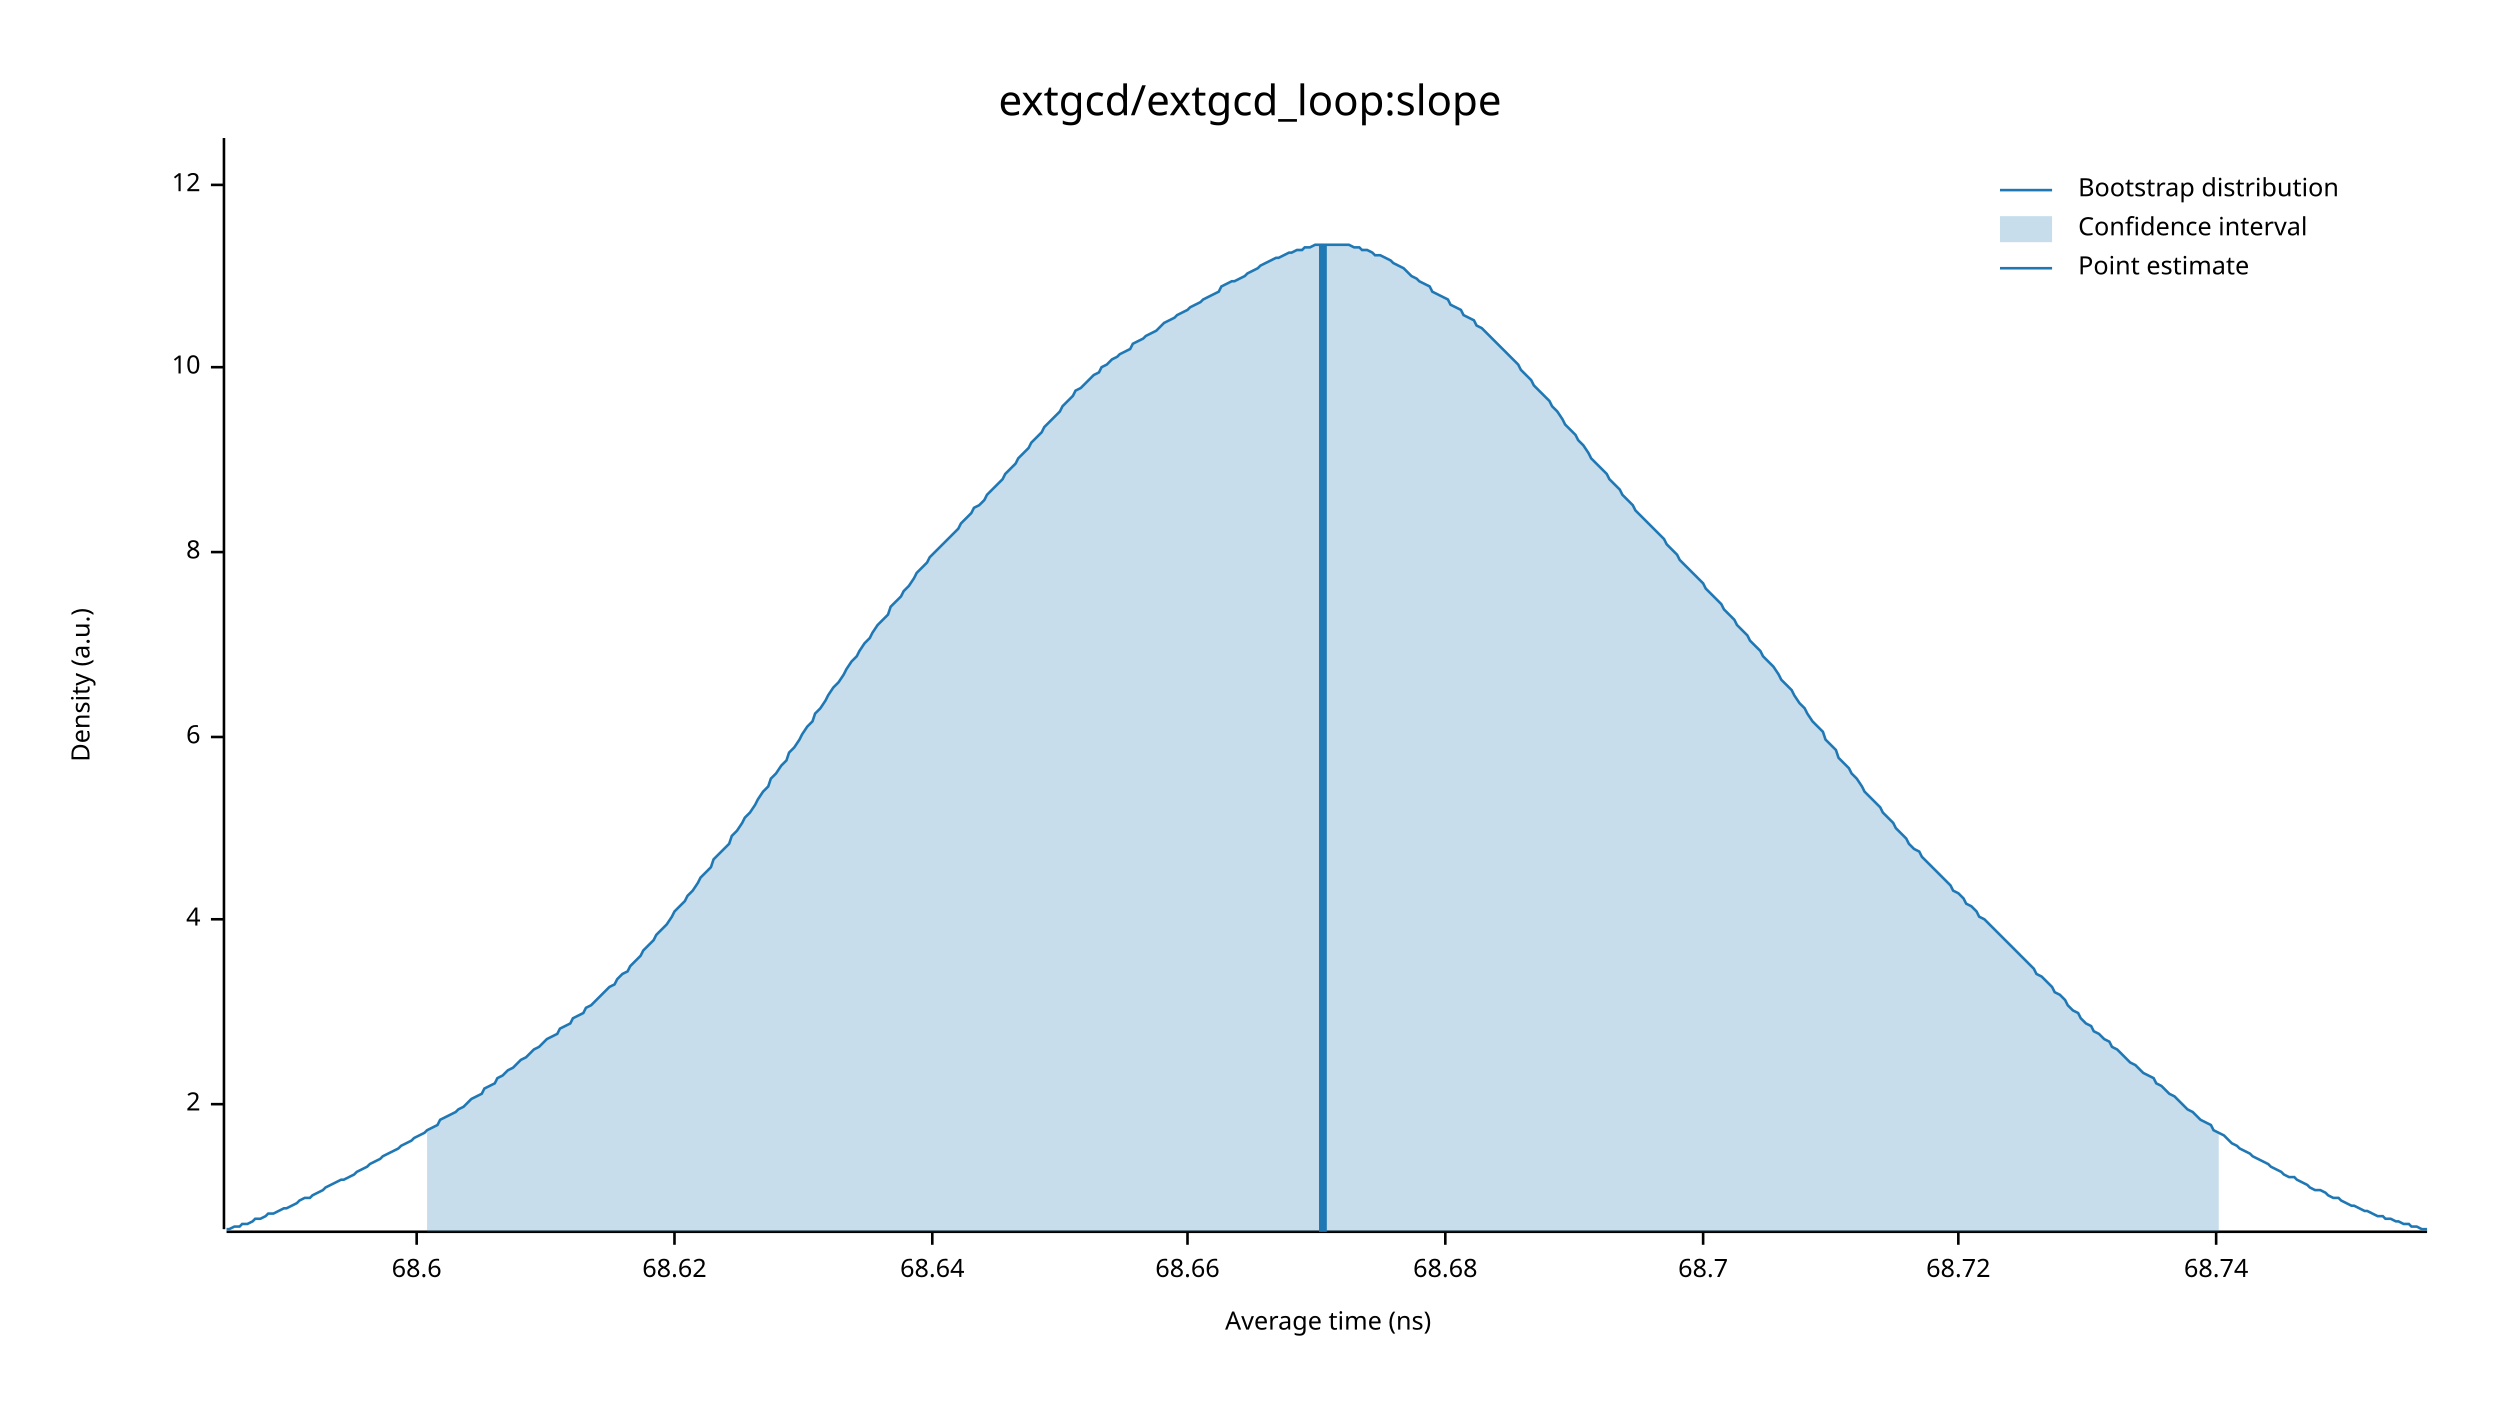
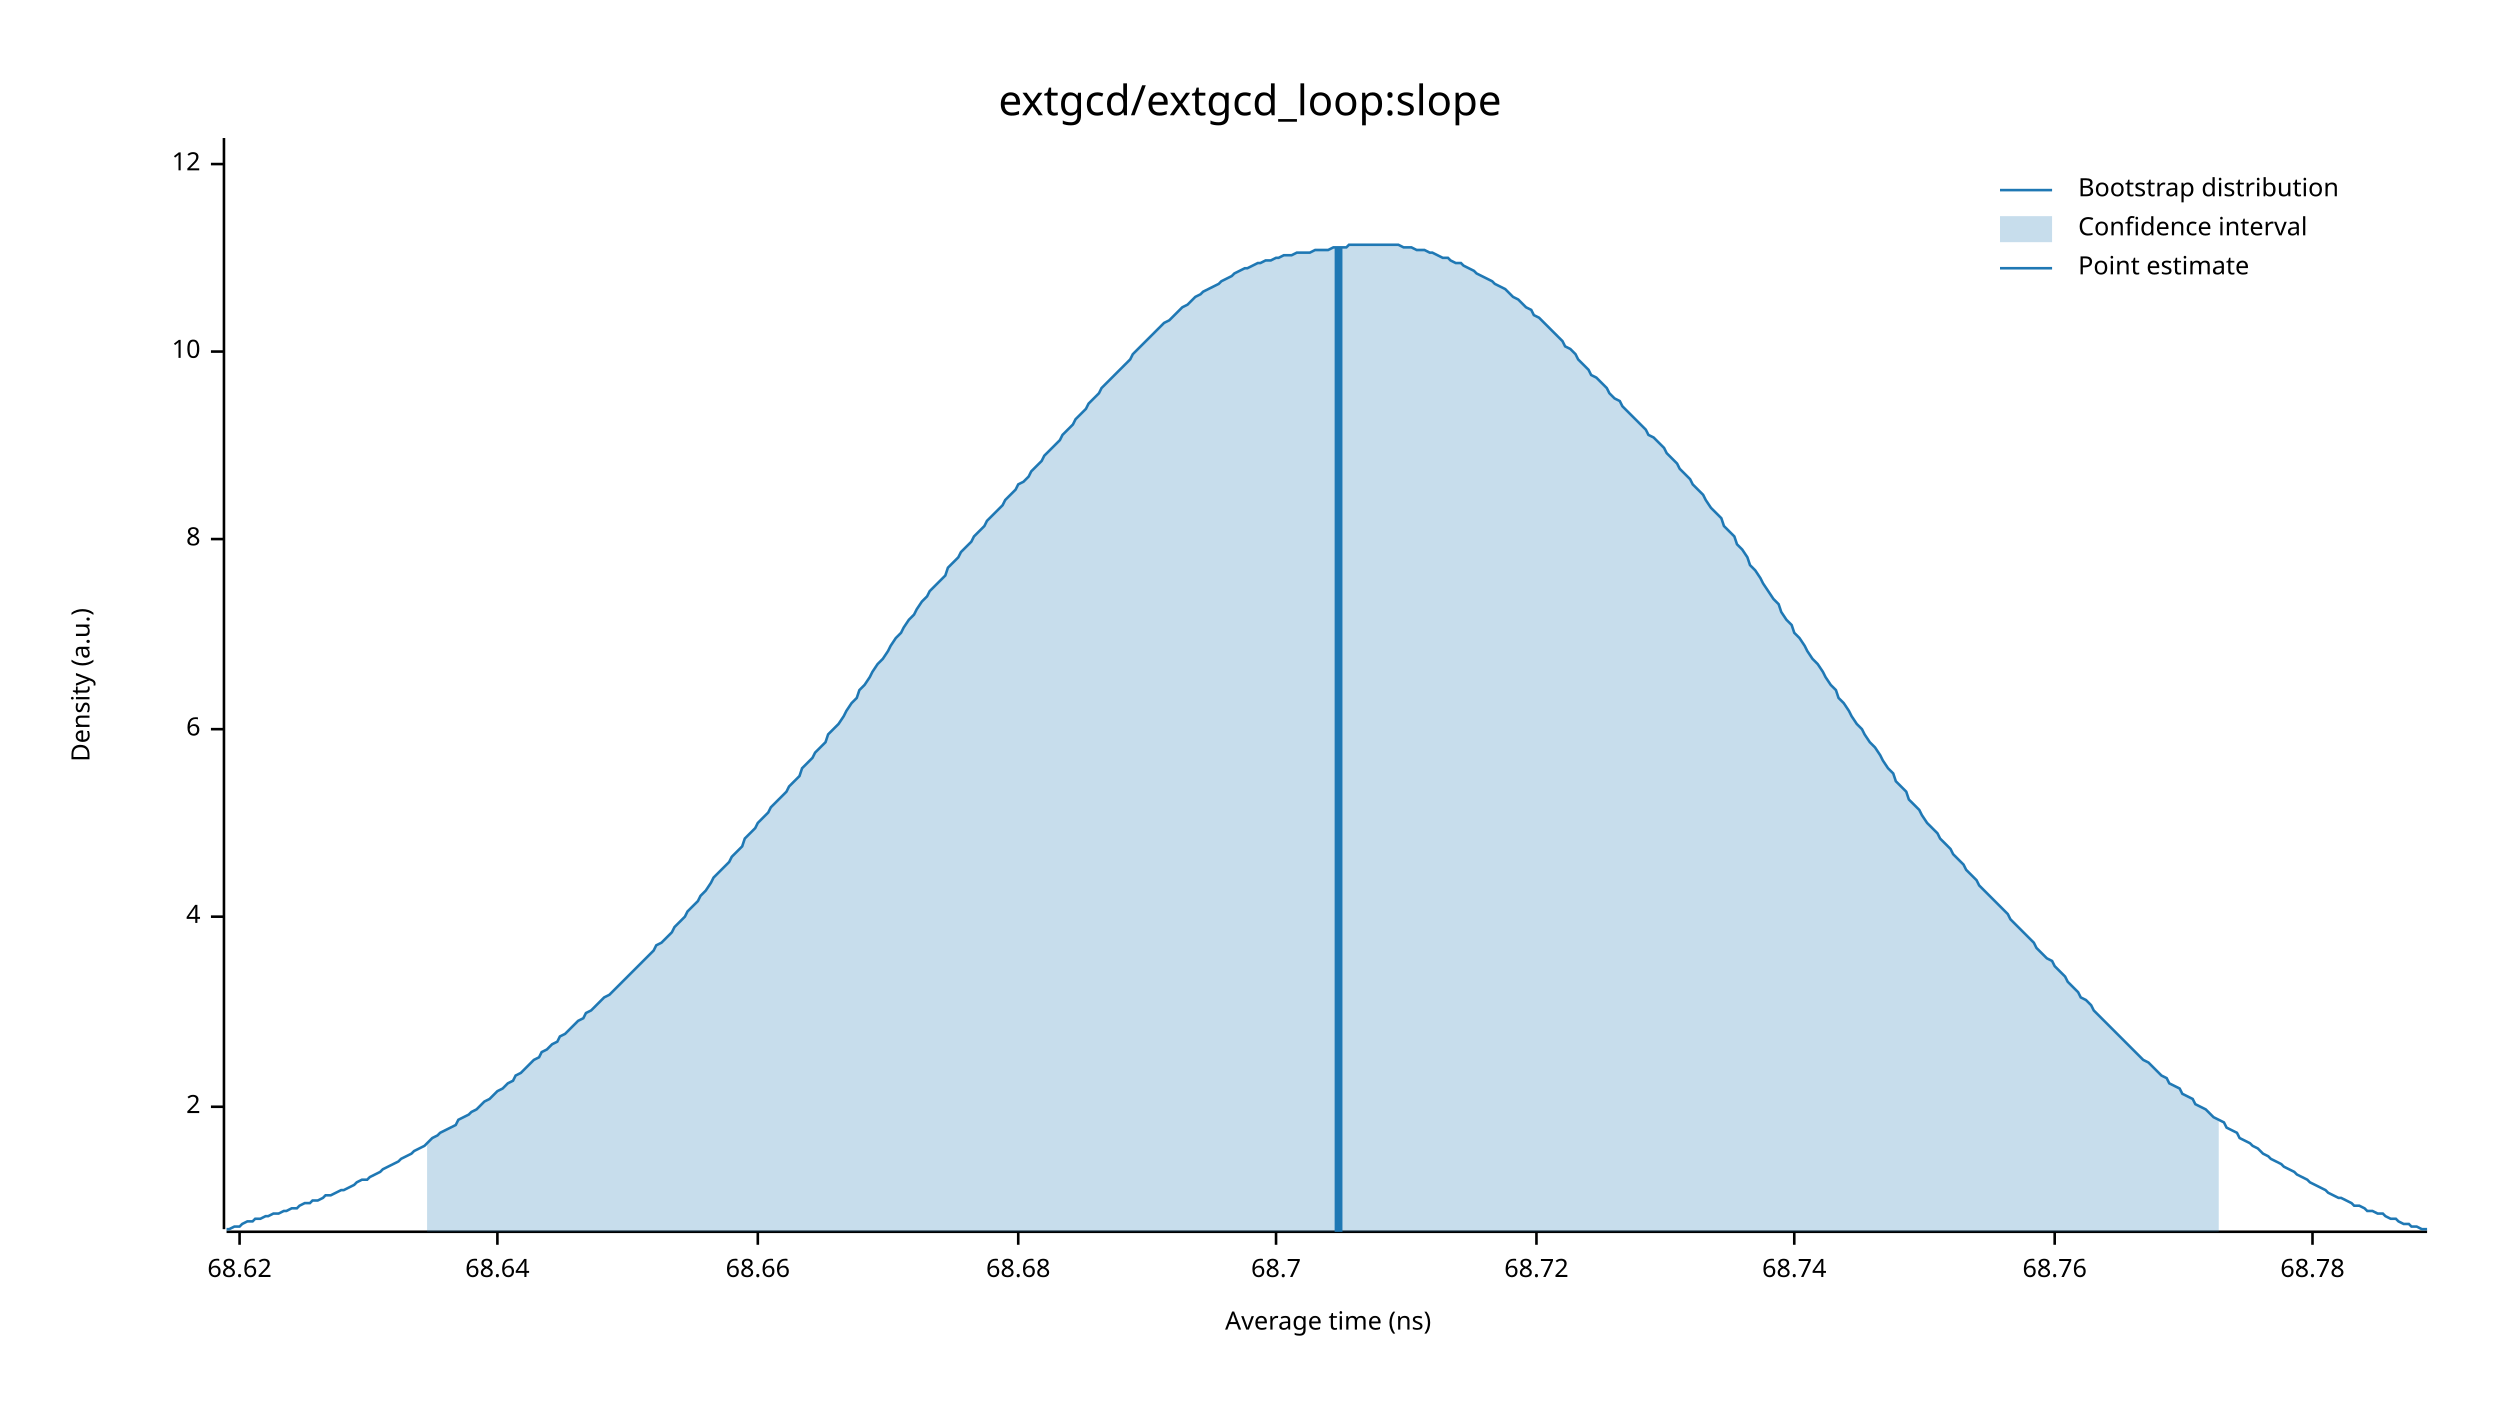
<svg xmlns="http://www.w3.org/2000/svg" width="960" height="540" viewBox="0 0 960 540">
  <text x="480" y="32" dy="0.76em" text-anchor="middle" font-family="sans-serif" font-size="16.129" opacity="1" fill="#000000">
extgcd/extgcd_loop:slope
</text>
  <text x="27" y="263" dy="0.76em" text-anchor="middle" font-family="sans-serif" font-size="9.677" opacity="1" fill="#000000" transform="rotate(270, 27, 263)">
Density (a.u.)
</text>
  <text x="510" y="513" dy="-0.5ex" text-anchor="middle" font-family="sans-serif" font-size="9.677" opacity="1" fill="#000000">
Average time (ns)
</text>
  <polyline fill="none" opacity="1" stroke="#000000" stroke-width="1" points="86,53 86,472 " />
-   <text x="77" y="424" dy="0.5ex" text-anchor="end" font-family="sans-serif" font-size="9.677" opacity="1" fill="#000000">
+   <text x="77" y="425" dy="0.5ex" text-anchor="end" font-family="sans-serif" font-size="9.677" opacity="1" fill="#000000">
2
</text>
-   <polyline fill="none" opacity="1" stroke="#000000" stroke-width="1" points="81,424 86,424 " />
-   <text x="77" y="353" dy="0.5ex" text-anchor="end" font-family="sans-serif" font-size="9.677" opacity="1" fill="#000000">
+   <polyline fill="none" opacity="1" stroke="#000000" stroke-width="1" points="81,425 86,425 " />
+   <text x="77" y="352" dy="0.5ex" text-anchor="end" font-family="sans-serif" font-size="9.677" opacity="1" fill="#000000">
4
</text>
-   <polyline fill="none" opacity="1" stroke="#000000" stroke-width="1" points="81,353 86,353 " />
-   <text x="77" y="283" dy="0.5ex" text-anchor="end" font-family="sans-serif" font-size="9.677" opacity="1" fill="#000000">
+   <polyline fill="none" opacity="1" stroke="#000000" stroke-width="1" points="81,352 86,352 " />
+   <text x="77" y="280" dy="0.5ex" text-anchor="end" font-family="sans-serif" font-size="9.677" opacity="1" fill="#000000">
6
</text>
-   <polyline fill="none" opacity="1" stroke="#000000" stroke-width="1" points="81,283 86,283 " />
-   <text x="77" y="212" dy="0.5ex" text-anchor="end" font-family="sans-serif" font-size="9.677" opacity="1" fill="#000000">
+   <polyline fill="none" opacity="1" stroke="#000000" stroke-width="1" points="81,280 86,280 " />
+   <text x="77" y="207" dy="0.5ex" text-anchor="end" font-family="sans-serif" font-size="9.677" opacity="1" fill="#000000">
8
</text>
-   <polyline fill="none" opacity="1" stroke="#000000" stroke-width="1" points="81,212 86,212 " />
-   <text x="77" y="141" dy="0.5ex" text-anchor="end" font-family="sans-serif" font-size="9.677" opacity="1" fill="#000000">
+   <polyline fill="none" opacity="1" stroke="#000000" stroke-width="1" points="81,207 86,207 " />
+   <text x="77" y="135" dy="0.5ex" text-anchor="end" font-family="sans-serif" font-size="9.677" opacity="1" fill="#000000">
10
</text>
-   <polyline fill="none" opacity="1" stroke="#000000" stroke-width="1" points="81,141 86,141 " />
-   <text x="77" y="71" dy="0.5ex" text-anchor="end" font-family="sans-serif" font-size="9.677" opacity="1" fill="#000000">
+   <polyline fill="none" opacity="1" stroke="#000000" stroke-width="1" points="81,135 86,135 " />
+   <text x="77" y="63" dy="0.5ex" text-anchor="end" font-family="sans-serif" font-size="9.677" opacity="1" fill="#000000">
12
</text>
-   <polyline fill="none" opacity="1" stroke="#000000" stroke-width="1" points="81,71 86,71 " />
+   <polyline fill="none" opacity="1" stroke="#000000" stroke-width="1" points="81,63 86,63 " />
  <polyline fill="none" opacity="1" stroke="#000000" stroke-width="1" points="87,473 932,473 " />
-   <text x="160" y="483" dy="0.76em" text-anchor="middle" font-family="sans-serif" font-size="9.677" opacity="1" fill="#000000">
- 68.6
- </text>
-   <polyline fill="none" opacity="1" stroke="#000000" stroke-width="1" points="160,473 160,478 " />
-   <text x="259" y="483" dy="0.76em" text-anchor="middle" font-family="sans-serif" font-size="9.677" opacity="1" fill="#000000">
+   <text x="92" y="483" dy="0.76em" text-anchor="middle" font-family="sans-serif" font-size="9.677" opacity="1" fill="#000000">
68.62
</text>
-   <polyline fill="none" opacity="1" stroke="#000000" stroke-width="1" points="259,473 259,478 " />
-   <text x="358" y="483" dy="0.76em" text-anchor="middle" font-family="sans-serif" font-size="9.677" opacity="1" fill="#000000">
+   <polyline fill="none" opacity="1" stroke="#000000" stroke-width="1" points="92,473 92,478 " />
+   <text x="191" y="483" dy="0.76em" text-anchor="middle" font-family="sans-serif" font-size="9.677" opacity="1" fill="#000000">
68.64
</text>
-   <polyline fill="none" opacity="1" stroke="#000000" stroke-width="1" points="358,473 358,478 " />
-   <text x="456" y="483" dy="0.76em" text-anchor="middle" font-family="sans-serif" font-size="9.677" opacity="1" fill="#000000">
+   <polyline fill="none" opacity="1" stroke="#000000" stroke-width="1" points="191,473 191,478 " />
+   <text x="291" y="483" dy="0.76em" text-anchor="middle" font-family="sans-serif" font-size="9.677" opacity="1" fill="#000000">
68.66
</text>
-   <polyline fill="none" opacity="1" stroke="#000000" stroke-width="1" points="456,473 456,478 " />
-   <text x="555" y="483" dy="0.76em" text-anchor="middle" font-family="sans-serif" font-size="9.677" opacity="1" fill="#000000">
+   <polyline fill="none" opacity="1" stroke="#000000" stroke-width="1" points="291,473 291,478 " />
+   <text x="391" y="483" dy="0.76em" text-anchor="middle" font-family="sans-serif" font-size="9.677" opacity="1" fill="#000000">
68.68
</text>
-   <polyline fill="none" opacity="1" stroke="#000000" stroke-width="1" points="555,473 555,478 " />
-   <text x="654" y="483" dy="0.76em" text-anchor="middle" font-family="sans-serif" font-size="9.677" opacity="1" fill="#000000">
+   <polyline fill="none" opacity="1" stroke="#000000" stroke-width="1" points="391,473 391,478 " />
+   <text x="490" y="483" dy="0.76em" text-anchor="middle" font-family="sans-serif" font-size="9.677" opacity="1" fill="#000000">
68.7
</text>
-   <polyline fill="none" opacity="1" stroke="#000000" stroke-width="1" points="654,473 654,478 " />
-   <text x="752" y="483" dy="0.76em" text-anchor="middle" font-family="sans-serif" font-size="9.677" opacity="1" fill="#000000">
+   <polyline fill="none" opacity="1" stroke="#000000" stroke-width="1" points="490,473 490,478 " />
+   <text x="590" y="483" dy="0.76em" text-anchor="middle" font-family="sans-serif" font-size="9.677" opacity="1" fill="#000000">
68.72
</text>
-   <polyline fill="none" opacity="1" stroke="#000000" stroke-width="1" points="752,473 752,478 " />
-   <text x="851" y="483" dy="0.76em" text-anchor="middle" font-family="sans-serif" font-size="9.677" opacity="1" fill="#000000">
+   <polyline fill="none" opacity="1" stroke="#000000" stroke-width="1" points="590,473 590,478 " />
+   <text x="689" y="483" dy="0.76em" text-anchor="middle" font-family="sans-serif" font-size="9.677" opacity="1" fill="#000000">
68.74
</text>
-   <polyline fill="none" opacity="1" stroke="#000000" stroke-width="1" points="851,473 851,478 " />
-   <polyline fill="none" opacity="1" stroke="#1F78B4" stroke-width="1" points="87,472 88,472 90,471 92,471 93,470 95,470 97,469 98,468 100,468 102,467 103,466 105,466 107,465 109,464 110,464 112,463 114,462 115,461 117,460 119,460 120,459 122,458 124,457 125,456 127,455 129,454 131,453 132,453 134,452 136,451 137,450 139,449 141,448 142,447 144,446 146,445 147,444 149,443 151,442 153,441 154,440 156,439 158,438 159,437 161,436 163,435 164,434 166,433 168,432 169,430 171,429 173,428 175,427 176,426 178,425 180,423 181,422 183,421 185,420 186,418 188,417 190,416 191,414 193,413 195,411 197,410 198,409 200,407 202,406 203,405 205,403 207,402 208,401 210,399 212,398 214,397 215,395 217,394 219,393 220,391 222,390 224,389 225,387 227,386 229,384 230,383 232,381 234,379 236,378 237,376 239,374 241,373 242,371 244,369 246,367 247,365 249,363 251,361 252,359 254,357 256,355 258,352 259,350 261,348 263,346 264,344 266,342 268,339 269,337 271,335 273,333 274,330 276,328 278,326 280,324 281,321 283,319 285,316 286,314 288,312 290,309 291,307 293,304 295,302 296,299 298,297 300,294 302,292 303,289 305,287 307,284 308,282 310,279 312,277 313,274 315,272 317,269 318,267 320,264 322,262 324,259 325,257 327,254 329,252 330,250 332,247 334,245 335,243 337,240 339,238 341,236 342,233 344,231 346,229 347,227 349,225 351,222 352,220 354,218 356,216 357,214 359,212 361,210 363,208 364,207 366,205 368,203 369,201 371,199 373,197 374,195 376,194 378,192 379,190 381,188 383,186 385,184 386,182 388,180 390,178 391,176 393,174 395,172 396,170 398,168 400,166 401,164 403,162 405,160 407,158 408,156 410,154 412,152 413,150 415,149 417,147 418,146 420,144 422,143 423,141 425,140 427,138 429,137 430,136 432,135 434,134 435,132 437,131 439,130 440,129 442,128 444,127 445,126 447,124 449,123 451,122 452,121 454,120 456,119 457,118 459,117 461,116 462,115 464,114 466,113 468,112 469,110 471,109 473,108 474,108 476,107 478,106 479,105 481,104 483,103 484,102 486,101 488,100 490,99 491,99 493,98 495,97 496,97 498,96 500,96 501,95 503,95 505,94 506,94 508,94 510,94 512,94 513,94 515,94 517,94 518,94 520,95 522,95 523,96 525,96 527,97 528,98 530,98 532,99 534,100 535,101 537,102 539,103 540,104 542,106 544,107 545,108 547,109 549,110 550,112 552,113 554,114 556,115 557,117 559,118 561,119 562,121 564,122 566,123 567,125 569,126 571,128 573,130 574,131 576,133 578,135 579,136 581,138 583,140 584,142 586,144 588,146 589,148 591,150 593,152 595,154 596,156 598,158 600,161 601,163 603,165 605,167 606,169 608,171 610,174 611,176 613,178 615,180 617,182 618,184 620,186 622,188 623,190 625,192 627,194 628,196 630,198 632,200 633,201 635,203 637,205 639,207 640,209 642,211 644,213 645,215 647,217 649,219 650,220 652,222 654,224 655,226 657,228 659,230 661,232 662,234 664,236 666,238 667,240 669,242 671,244 672,246 674,248 676,250 677,252 679,254 681,256 683,259 684,261 686,263 688,265 689,267 691,270 693,272 694,274 696,277 698,279 700,281 701,284 703,286 705,288 706,291 708,293 710,295 711,297 713,299 715,302 716,304 718,306 720,308 722,310 723,312 725,314 727,316 728,318 730,320 732,322 733,324 735,326 737,327 738,329 740,331 742,333 744,335 745,336 747,338 749,340 750,342 752,343 754,345 755,347 757,348 759,350 760,352 762,353 764,355 766,357 767,358 769,360 771,362 772,363 774,365 776,367 777,368 779,370 781,372 782,374 784,375 786,377 788,379 789,381 791,382 793,384 794,386 796,388 798,389 799,391 801,393 803,394 804,396 806,397 808,399 810,400 811,402 813,403 815,405 816,406 818,408 820,409 821,410 823,412 825,413 827,414 828,416 830,417 832,419 833,420 835,421 837,423 838,424 840,426 842,427 843,428 845,430 847,431 849,432 850,434 852,435 854,436 855,437 857,439 859,440 860,441 862,442 864,443 865,444 867,445 869,446 871,447 872,448 874,449 876,450 877,451 879,452 881,452 882,453 884,454 886,455 887,456 889,457 891,457 893,458 894,459 896,460 898,460 899,461 901,462 903,463 904,463 906,464 908,465 909,465 911,466 913,467 915,467 916,468 918,468 920,469 921,469 923,470 925,470 926,471 928,471 930,472 932,472 " />
-   <polygon opacity="0.25" fill="#1F78B4" points="164,434 166,433 168,432 169,430 171,429 173,428 175,427 176,426 178,425 180,423 181,422 183,421 185,420 186,418 188,417 190,416 191,414 193,413 195,411 197,410 198,409 200,407 202,406 203,405 205,403 207,402 208,401 210,399 212,398 214,397 215,395 217,394 219,393 220,391 222,390 224,389 225,387 227,386 229,384 230,383 232,381 234,379 236,378 237,376 239,374 241,373 242,371 244,369 246,367 247,365 249,363 251,361 252,359 254,357 256,355 258,352 259,350 261,348 263,346 264,344 266,342 268,339 269,337 271,335 273,333 274,330 276,328 278,326 280,324 281,321 283,319 285,316 286,314 288,312 290,309 291,307 293,304 295,302 296,299 298,297 300,294 302,292 303,289 305,287 307,284 308,282 310,279 312,277 313,274 315,272 317,269 318,267 320,264 322,262 324,259 325,257 327,254 329,252 330,250 332,247 334,245 335,243 337,240 339,238 341,236 342,233 344,231 346,229 347,227 349,225 351,222 352,220 354,218 356,216 357,214 359,212 361,210 363,208 364,207 366,205 368,203 369,201 371,199 373,197 374,195 376,194 378,192 379,190 381,188 383,186 385,184 386,182 388,180 390,178 391,176 393,174 395,172 396,170 398,168 400,166 401,164 403,162 405,160 407,158 408,156 410,154 412,152 413,150 415,149 417,147 418,146 420,144 422,143 423,141 425,140 427,138 429,137 430,136 432,135 434,134 435,132 437,131 439,130 440,129 442,128 444,127 445,126 447,124 449,123 451,122 452,121 454,120 456,119 457,118 459,117 461,116 462,115 464,114 466,113 468,112 469,110 471,109 473,108 474,108 476,107 478,106 479,105 481,104 483,103 484,102 486,101 488,100 490,99 491,99 493,98 495,97 496,97 498,96 500,96 501,95 503,95 505,94 506,94 508,94 510,94 512,94 513,94 515,94 517,94 518,94 520,95 522,95 523,96 525,96 527,97 528,98 530,98 532,99 534,100 535,101 537,102 539,103 540,104 542,106 544,107 545,108 547,109 549,110 550,112 552,113 554,114 556,115 557,117 559,118 561,119 562,121 564,122 566,123 567,125 569,126 571,128 573,130 574,131 576,133 578,135 579,136 581,138 583,140 584,142 586,144 588,146 589,148 591,150 593,152 595,154 596,156 598,158 600,161 601,163 603,165 605,167 606,169 608,171 610,174 611,176 613,178 615,180 617,182 618,184 620,186 622,188 623,190 625,192 627,194 628,196 630,198 632,200 633,201 635,203 637,205 639,207 640,209 642,211 644,213 645,215 647,217 649,219 650,220 652,222 654,224 655,226 657,228 659,230 661,232 662,234 664,236 666,238 667,240 669,242 671,244 672,246 674,248 676,250 677,252 679,254 681,256 683,259 684,261 686,263 688,265 689,267 691,270 693,272 694,274 696,277 698,279 700,281 701,284 703,286 705,288 706,291 708,293 710,295 711,297 713,299 715,302 716,304 718,306 720,308 722,310 723,312 725,314 727,316 728,318 730,320 732,322 733,324 735,326 737,327 738,329 740,331 742,333 744,335 745,336 747,338 749,340 750,342 752,343 754,345 755,347 757,348 759,350 760,352 762,353 764,355 766,357 767,358 769,360 771,362 772,363 774,365 776,367 777,368 779,370 781,372 782,374 784,375 786,377 788,379 789,381 791,382 793,384 794,386 796,388 798,389 799,391 801,393 803,394 804,396 806,397 808,399 810,400 811,402 813,403 815,405 816,406 818,408 820,409 821,410 823,412 825,413 827,414 828,416 830,417 832,419 833,420 835,421 837,423 838,424 840,426 842,427 843,428 845,430 847,431 849,432 850,434 852,435 852,473 164,473 " />
-   <polyline fill="none" opacity="1" stroke="#1F78B4" stroke-width="3" points="508,473 508,94 " />
+   <polyline fill="none" opacity="1" stroke="#000000" stroke-width="1" points="689,473 689,478 " />
+   <text x="789" y="483" dy="0.76em" text-anchor="middle" font-family="sans-serif" font-size="9.677" opacity="1" fill="#000000">
+ 68.76
+ </text>
+   <polyline fill="none" opacity="1" stroke="#000000" stroke-width="1" points="789,473 789,478 " />
+   <text x="888" y="483" dy="0.76em" text-anchor="middle" font-family="sans-serif" font-size="9.677" opacity="1" fill="#000000">
+ 68.78
+ </text>
+   <polyline fill="none" opacity="1" stroke="#000000" stroke-width="1" points="888,473 888,478 " />
+   <polyline fill="none" opacity="1" stroke="#1F78B4" stroke-width="1" points="87,472 88,472 90,471 92,471 93,470 95,469 97,469 98,468 100,468 102,467 103,467 105,466 107,466 109,465 110,465 112,464 114,464 115,463 117,462 119,462 120,461 122,461 124,460 125,459 127,459 129,458 131,457 132,457 134,456 136,455 137,454 139,453 141,453 142,452 144,451 146,450 147,449 149,448 151,447 153,446 154,445 156,444 158,443 159,442 161,441 163,440 164,439 166,437 168,436 169,435 171,434 173,433 175,432 176,430 178,429 180,428 181,427 183,426 185,424 186,423 188,422 190,420 191,419 193,418 195,416 197,415 198,413 200,412 202,410 203,409 205,407 207,406 208,404 210,403 212,401 214,400 215,398 217,397 219,395 220,394 222,392 224,391 225,389 227,388 229,386 230,385 232,383 234,382 236,380 237,379 239,377 241,375 242,374 244,372 246,370 247,369 249,367 251,365 252,363 254,362 256,360 258,358 259,356 261,354 263,352 264,350 266,348 268,346 269,344 271,342 273,339 274,337 276,335 278,333 280,331 281,329 283,327 285,325 286,322 288,320 290,318 291,316 293,314 295,312 296,310 298,308 300,306 302,304 303,302 305,300 307,298 308,295 310,293 312,291 313,289 315,287 317,285 318,282 320,280 322,278 324,275 325,273 327,270 329,268 330,265 332,263 334,260 335,258 337,255 339,253 341,250 342,248 344,245 346,243 347,241 349,238 351,236 352,234 354,231 356,229 357,227 359,225 361,223 363,221 364,218 366,216 368,214 369,212 371,210 373,208 374,206 376,204 378,202 379,200 381,198 383,196 385,194 386,192 388,190 390,188 391,186 393,185 395,183 396,181 398,179 400,177 401,175 403,173 405,171 407,169 408,167 410,165 412,163 413,161 415,159 417,157 418,155 420,153 422,151 423,149 425,147 427,145 429,143 430,142 432,140 434,138 435,136 437,134 439,132 440,131 442,129 444,127 445,126 447,124 449,123 451,121 452,120 454,118 456,117 457,116 459,114 461,113 462,112 464,111 466,110 468,109 469,108 471,107 473,106 474,105 476,104 478,103 479,103 481,102 483,101 484,101 486,100 488,100 490,99 491,99 493,98 495,98 496,98 498,97 500,97 501,97 503,97 505,96 506,96 508,96 510,96 512,95 513,95 515,95 517,95 518,94 520,94 522,94 523,94 525,94 527,94 528,94 530,94 532,94 534,94 535,94 537,94 539,95 540,95 542,95 544,96 545,96 547,96 549,97 550,97 552,98 554,99 556,99 557,100 559,101 561,101 562,102 564,103 566,104 567,105 569,106 571,107 573,108 574,109 576,110 578,111 579,112 581,114 583,115 584,116 586,118 588,119 589,121 591,122 593,124 595,126 596,127 598,129 600,131 601,133 603,134 605,136 606,138 608,140 610,142 611,144 613,145 615,147 617,149 618,151 620,153 622,154 623,156 625,158 627,160 628,161 630,163 632,165 633,167 635,168 637,170 639,172 640,174 642,176 644,178 645,180 647,182 649,184 650,186 652,188 654,190 655,192 657,195 659,197 661,199 662,202 664,204 666,206 667,209 669,211 671,214 672,217 674,219 676,222 677,224 679,227 681,230 683,232 684,235 686,238 688,240 689,243 691,245 693,248 694,250 696,253 698,255 700,258 701,260 703,263 705,265 706,268 708,270 710,273 711,275 713,278 715,280 716,282 718,285 720,287 722,290 723,292 725,295 727,297 728,300 730,302 732,304 733,307 735,309 737,311 738,313 740,316 742,318 744,320 745,322 747,324 749,326 750,328 752,330 754,332 755,334 757,336 759,338 760,340 762,342 764,344 766,346 767,347 769,349 771,351 772,353 774,355 776,357 777,358 779,360 781,362 782,364 784,366 786,368 788,369 789,371 791,373 793,375 794,377 796,379 798,381 799,383 801,384 803,386 804,388 806,390 808,392 810,394 811,395 813,397 815,399 816,400 818,402 820,404 821,405 823,407 825,408 827,410 828,411 830,413 832,414 833,416 835,417 837,418 838,420 840,421 842,422 843,424 845,425 847,426 849,428 850,429 852,430 854,431 855,433 857,434 859,435 860,437 862,438 864,439 865,440 867,441 869,443 871,444 872,445 874,446 876,447 877,448 879,449 881,450 882,451 884,452 886,453 887,454 889,455 891,456 893,457 894,458 896,459 898,460 899,460 901,461 903,462 904,463 906,463 908,464 909,465 911,465 913,466 915,466 916,467 918,468 920,468 921,469 923,470 925,470 926,471 928,471 930,472 932,472 " />
+   <polygon opacity="0.25" fill="#1F78B4" points="164,439 166,437 168,436 169,435 171,434 173,433 175,432 176,430 178,429 180,428 181,427 183,426 185,424 186,423 188,422 190,420 191,419 193,418 195,416 197,415 198,413 200,412 202,410 203,409 205,407 207,406 208,404 210,403 212,401 214,400 215,398 217,397 219,395 220,394 222,392 224,391 225,389 227,388 229,386 230,385 232,383 234,382 236,380 237,379 239,377 241,375 242,374 244,372 246,370 247,369 249,367 251,365 252,363 254,362 256,360 258,358 259,356 261,354 263,352 264,350 266,348 268,346 269,344 271,342 273,339 274,337 276,335 278,333 280,331 281,329 283,327 285,325 286,322 288,320 290,318 291,316 293,314 295,312 296,310 298,308 300,306 302,304 303,302 305,300 307,298 308,295 310,293 312,291 313,289 315,287 317,285 318,282 320,280 322,278 324,275 325,273 327,270 329,268 330,265 332,263 334,260 335,258 337,255 339,253 341,250 342,248 344,245 346,243 347,241 349,238 351,236 352,234 354,231 356,229 357,227 359,225 361,223 363,221 364,218 366,216 368,214 369,212 371,210 373,208 374,206 376,204 378,202 379,200 381,198 383,196 385,194 386,192 388,190 390,188 391,186 393,185 395,183 396,181 398,179 400,177 401,175 403,173 405,171 407,169 408,167 410,165 412,163 413,161 415,159 417,157 418,155 420,153 422,151 423,149 425,147 427,145 429,143 430,142 432,140 434,138 435,136 437,134 439,132 440,131 442,129 444,127 445,126 447,124 449,123 451,121 452,120 454,118 456,117 457,116 459,114 461,113 462,112 464,111 466,110 468,109 469,108 471,107 473,106 474,105 476,104 478,103 479,103 481,102 483,101 484,101 486,100 488,100 490,99 491,99 493,98 495,98 496,98 498,97 500,97 501,97 503,97 505,96 506,96 508,96 510,96 512,95 513,95 515,95 517,95 518,94 520,94 522,94 523,94 525,94 527,94 528,94 530,94 532,94 534,94 535,94 537,94 539,95 540,95 542,95 544,96 545,96 547,96 549,97 550,97 552,98 554,99 556,99 557,100 559,101 561,101 562,102 564,103 566,104 567,105 569,106 571,107 573,108 574,109 576,110 578,111 579,112 581,114 583,115 584,116 586,118 588,119 589,121 591,122 593,124 595,126 596,127 598,129 600,131 601,133 603,134 605,136 606,138 608,140 610,142 611,144 613,145 615,147 617,149 618,151 620,153 622,154 623,156 625,158 627,160 628,161 630,163 632,165 633,167 635,168 637,170 639,172 640,174 642,176 644,178 645,180 647,182 649,184 650,186 652,188 654,190 655,192 657,195 659,197 661,199 662,202 664,204 666,206 667,209 669,211 671,214 672,217 674,219 676,222 677,224 679,227 681,230 683,232 684,235 686,238 688,240 689,243 691,245 693,248 694,250 696,253 698,255 700,258 701,260 703,263 705,265 706,268 708,270 710,273 711,275 713,278 715,280 716,282 718,285 720,287 722,290 723,292 725,295 727,297 728,300 730,302 732,304 733,307 735,309 737,311 738,313 740,316 742,318 744,320 745,322 747,324 749,326 750,328 752,330 754,332 755,334 757,336 759,338 760,340 762,342 764,344 766,346 767,347 769,349 771,351 772,353 774,355 776,357 777,358 779,360 781,362 782,364 784,366 786,368 788,369 789,371 791,373 793,375 794,377 796,379 798,381 799,383 801,384 803,386 804,388 806,390 808,392 810,394 811,395 813,397 815,399 816,400 818,402 820,404 821,405 823,407 825,408 827,410 828,411 830,413 832,414 833,416 835,417 837,418 838,420 840,421 842,422 843,424 845,425 847,426 849,428 850,429 852,430 852,473 164,473 " />
+   <polyline fill="none" opacity="1" stroke="#1F78B4" stroke-width="3" points="514,473 514,95 " />
  <text x="798" y="68" dy="0.76em" text-anchor="start" font-family="sans-serif" font-size="9.677" opacity="1" fill="#000000">
Bootstrap distribution
</text>
  <text x="798" y="83" dy="0.76em" text-anchor="start" font-family="sans-serif" font-size="9.677" opacity="1" fill="#000000">
Confidence interval
</text>
  <text x="798" y="98" dy="0.76em" text-anchor="start" font-family="sans-serif" font-size="9.677" opacity="1" fill="#000000">
Point estimate
</text>
  <polyline fill="none" opacity="1" stroke="#1F78B4" stroke-width="1" points="768,73 788,73 " />
  <rect x="768" y="83" width="20" height="10" opacity="0.25" fill="#1F78B4" stroke="none" />
  <polyline fill="none" opacity="1" stroke="#1F78B4" stroke-width="1" points="768,103 788,103 " />
</svg>
